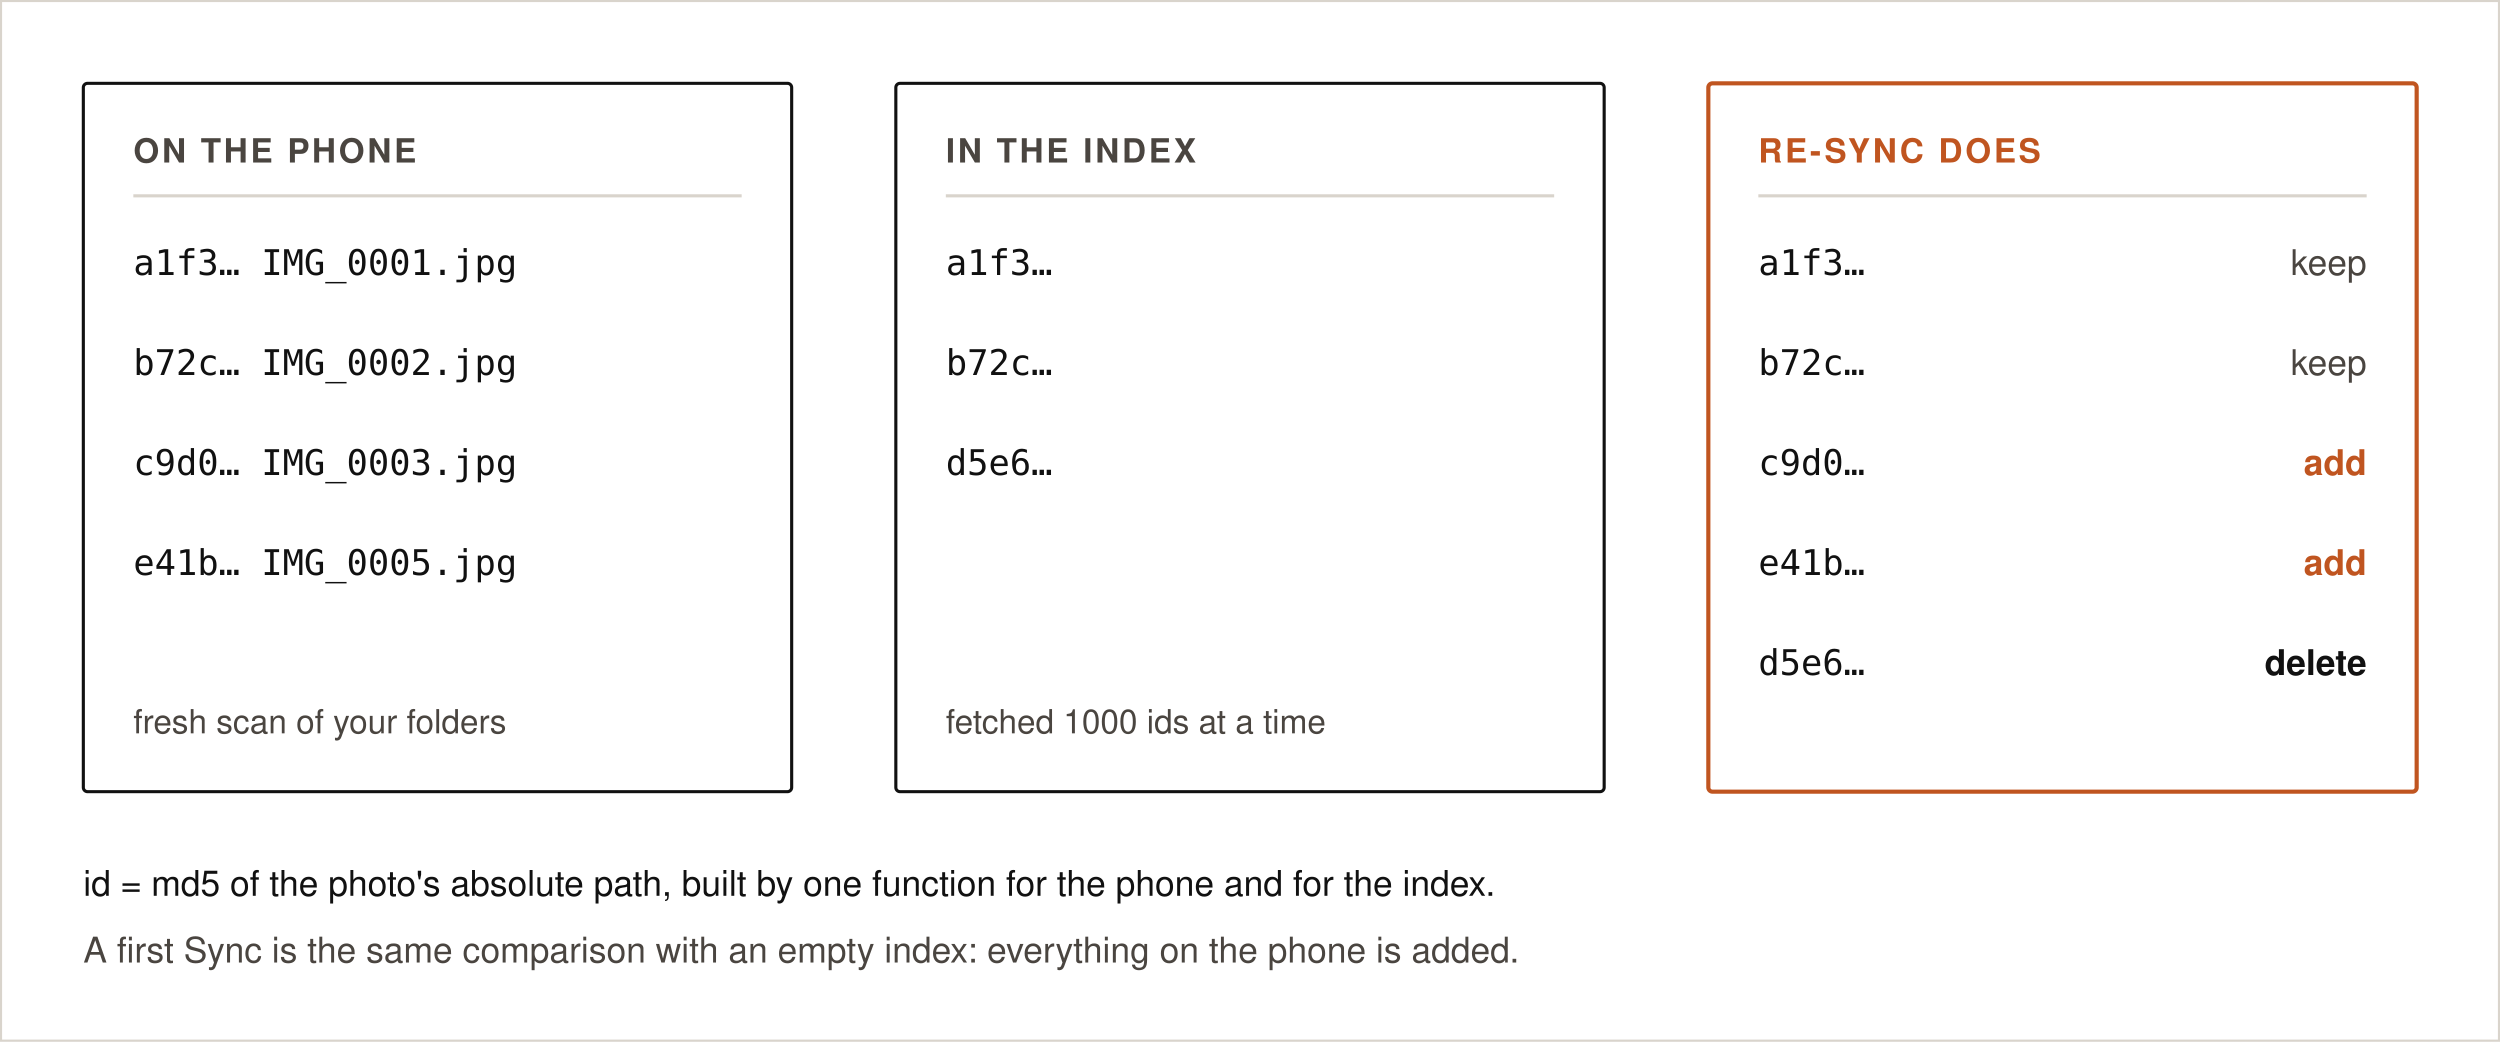
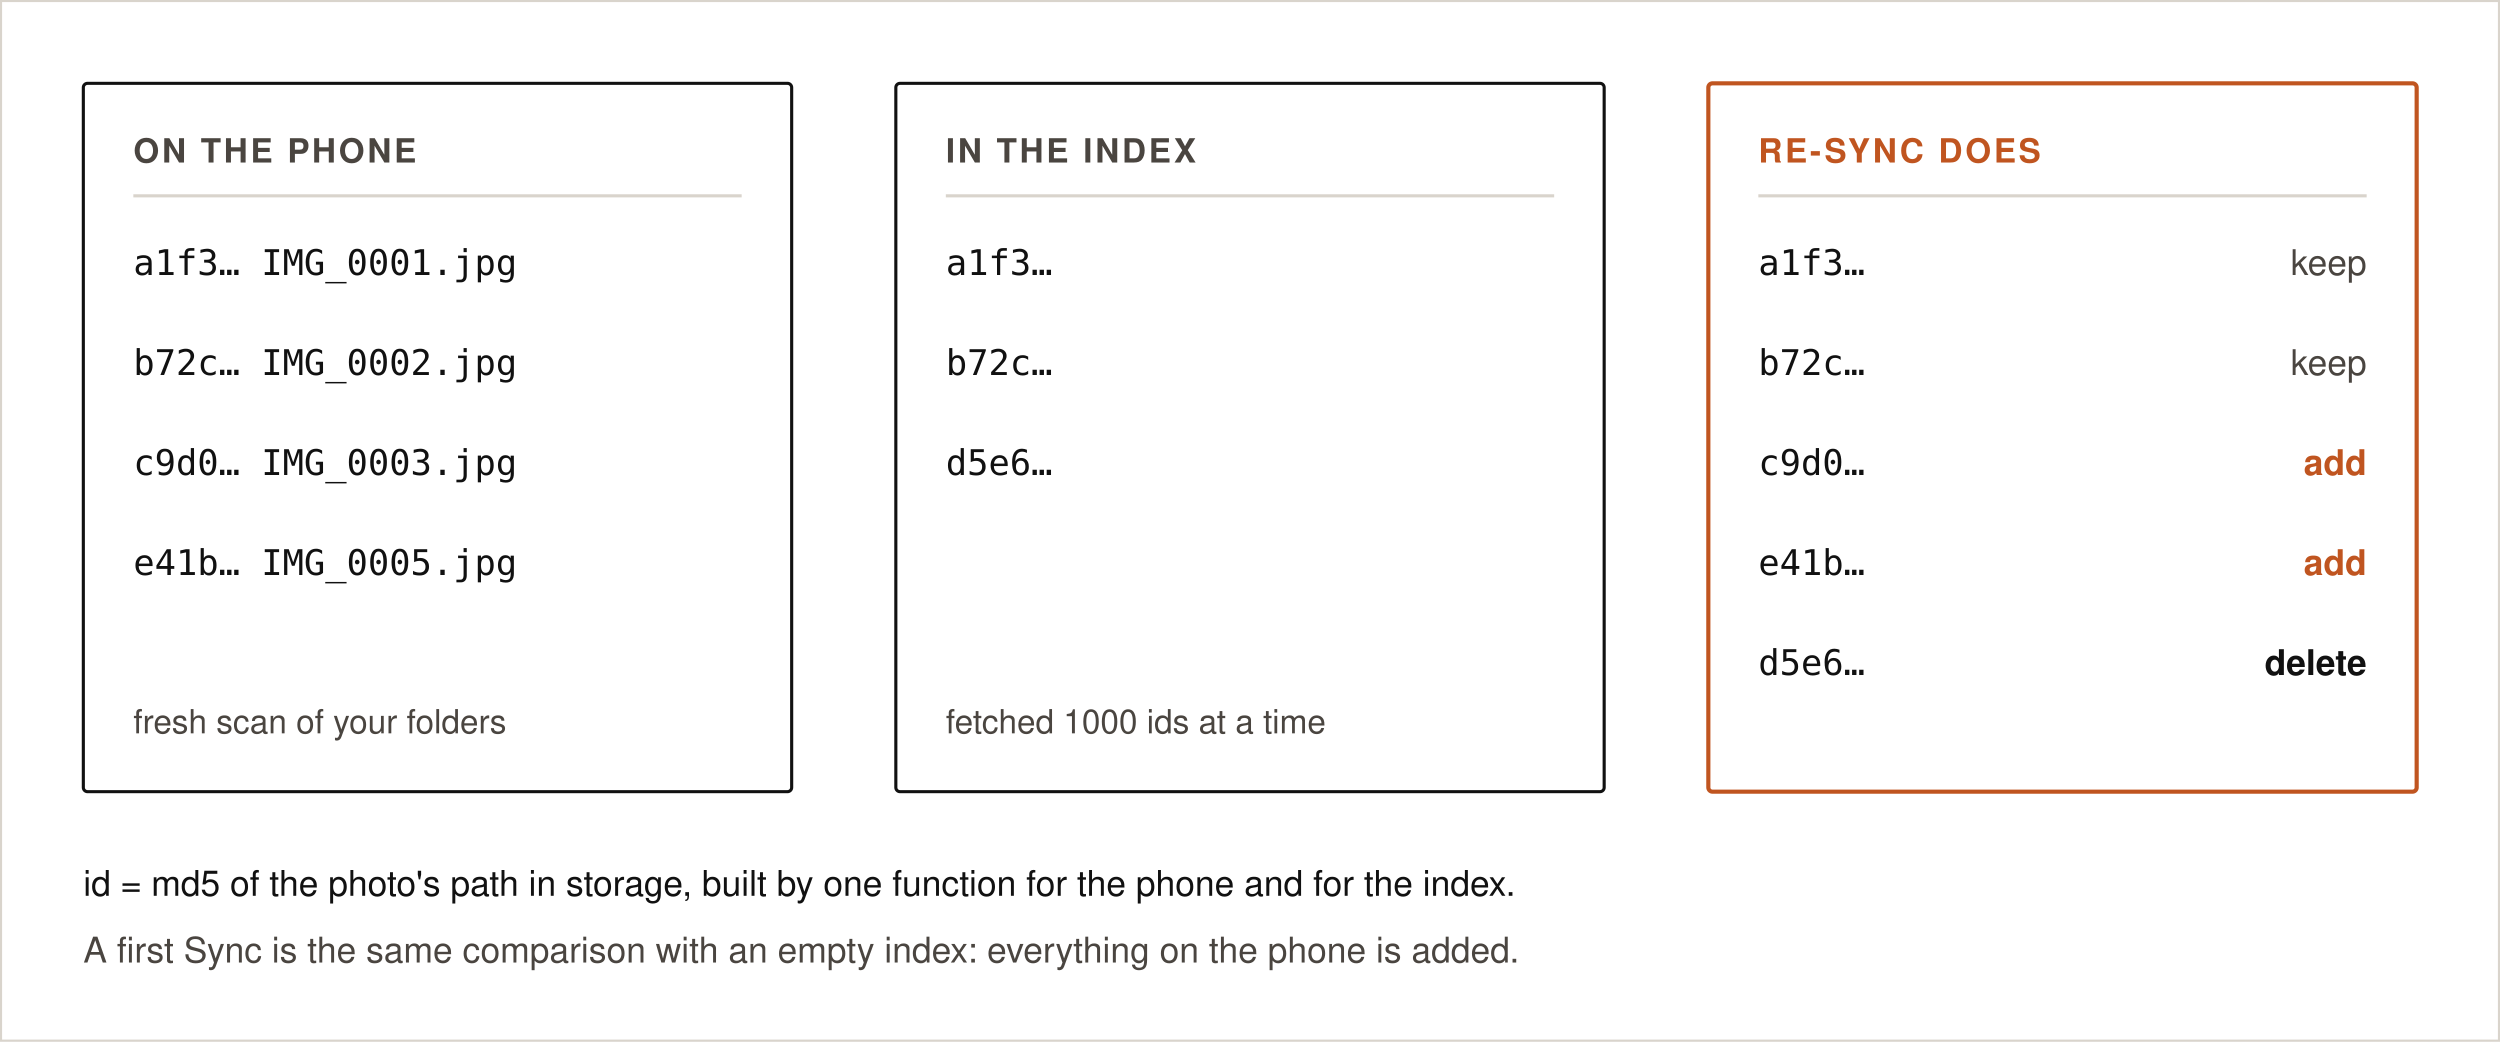
<svg xmlns="http://www.w3.org/2000/svg" viewBox="0 0 1200 500" role="img" aria-label="Re-Sync compares the ids on the phone with the ids in the index">
  <rect x="0.5" y="0.5" width="1199" height="499" fill="#ffffff" stroke="#d9d4cc" />
  <g font-family="'Space Grotesk', 'Segoe UI', Helvetica, Arial, sans-serif">
    <rect x="40" y="40" width="340" height="340" rx="2" fill="#ffffff" stroke="#111111" stroke-width="1.5" />
    <text x="64" y="78" font-size="16" font-weight="700" letter-spacing="1.3" fill="#4a4540">ON THE PHONE</text>
    <line x1="64" y1="94" x2="356" y2="94" stroke="#d9d4cc" stroke-width="1.5" />
    <text x="64" y="132" font-size="17" font-family="Menlo, Consolas, monospace" fill="#111111">a1f3…  IMG_0001.jpg</text>
    <text x="64" y="180" font-size="17" font-family="Menlo, Consolas, monospace" fill="#111111">b72c…  IMG_0002.jpg</text>
    <text x="64" y="228" font-size="17" font-family="Menlo, Consolas, monospace" fill="#111111">c9d0…  IMG_0003.jpg</text>
    <text x="64" y="276" font-size="17" font-family="Menlo, Consolas, monospace" fill="#111111">e41b…  IMG_0005.jpg</text>
    <text x="64" y="352" font-size="16" fill="#4a4540">fresh scan of your folders</text>
    <rect x="430" y="40" width="340" height="340" rx="2" fill="#ffffff" stroke="#111111" stroke-width="1.5" />
    <text x="454" y="78" font-size="16" font-weight="700" letter-spacing="1.3" fill="#4a4540">IN THE INDEX</text>
    <line x1="454" y1="94" x2="746" y2="94" stroke="#d9d4cc" stroke-width="1.5" />
    <text x="454" y="132" font-size="17" font-family="Menlo, Consolas, monospace" fill="#111111">a1f3…</text>
    <text x="454" y="180" font-size="17" font-family="Menlo, Consolas, monospace" fill="#111111">b72c…</text>
    <text x="454" y="228" font-size="17" font-family="Menlo, Consolas, monospace" fill="#111111">d5e6…</text>
    <text x="454" y="352" font-size="16" fill="#4a4540">fetched 1000 ids at a time</text>
    <rect x="820" y="40" width="340" height="340" rx="2" fill="#ffffff" stroke="#c05520" stroke-width="2" />
    <text x="844" y="78" font-size="16" font-weight="700" letter-spacing="1.3" fill="#c05520">RE-SYNC DOES</text>
    <line x1="844" y1="94" x2="1136" y2="94" stroke="#d9d4cc" stroke-width="1.5" />
    <text x="844" y="132" font-size="17" font-family="Menlo, Consolas, monospace" fill="#111111">a1f3…</text>
    <text x="1136" y="132" font-size="17" fill="#4a4540" text-anchor="end">keep</text>
    <text x="844" y="180" font-size="17" font-family="Menlo, Consolas, monospace" fill="#111111">b72c…</text>
    <text x="1136" y="180" font-size="17" fill="#4a4540" text-anchor="end">keep</text>
    <text x="844" y="228" font-size="17" font-family="Menlo, Consolas, monospace" fill="#111111">c9d0…</text>
    <text x="1136" y="228" font-size="17" font-weight="700" fill="#c05520" text-anchor="end">add</text>
    <text x="844" y="276" font-size="17" font-family="Menlo, Consolas, monospace" fill="#111111">e41b…</text>
    <text x="1136" y="276" font-size="17" font-weight="700" fill="#c05520" text-anchor="end">add</text>
    <text x="844" y="324" font-size="17" font-family="Menlo, Consolas, monospace" fill="#111111">d5e6…</text>
    <text x="1136" y="324" font-size="17" font-weight="700" fill="#111111" text-anchor="end">delete</text>
-     <text x="40" y="430" font-size="17" fill="#111111">id = md5 of the photo's absolute path, built by one function for the phone and for the index.</text>
+     <text x="40" y="430" font-size="17" fill="#111111">id = md5 of the photo's path in storage, built by one function for the phone and for the index.</text>
    <text x="40" y="462" font-size="17" fill="#4a4540">A first Sync is the same comparison with an empty index: everything on the phone is added.</text>
  </g>
</svg>
